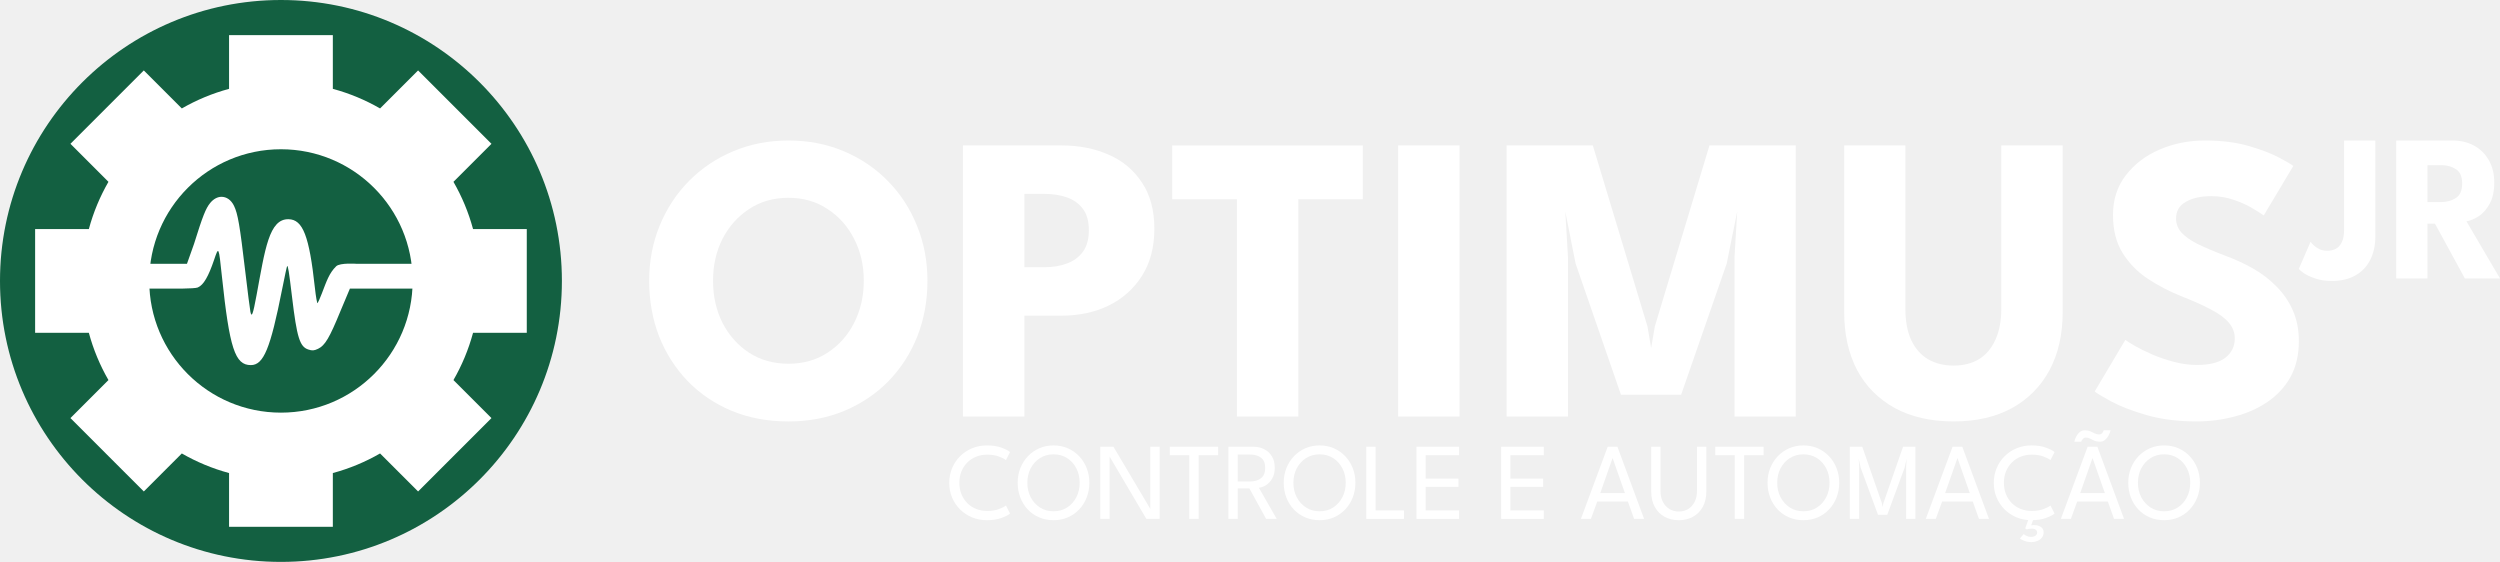
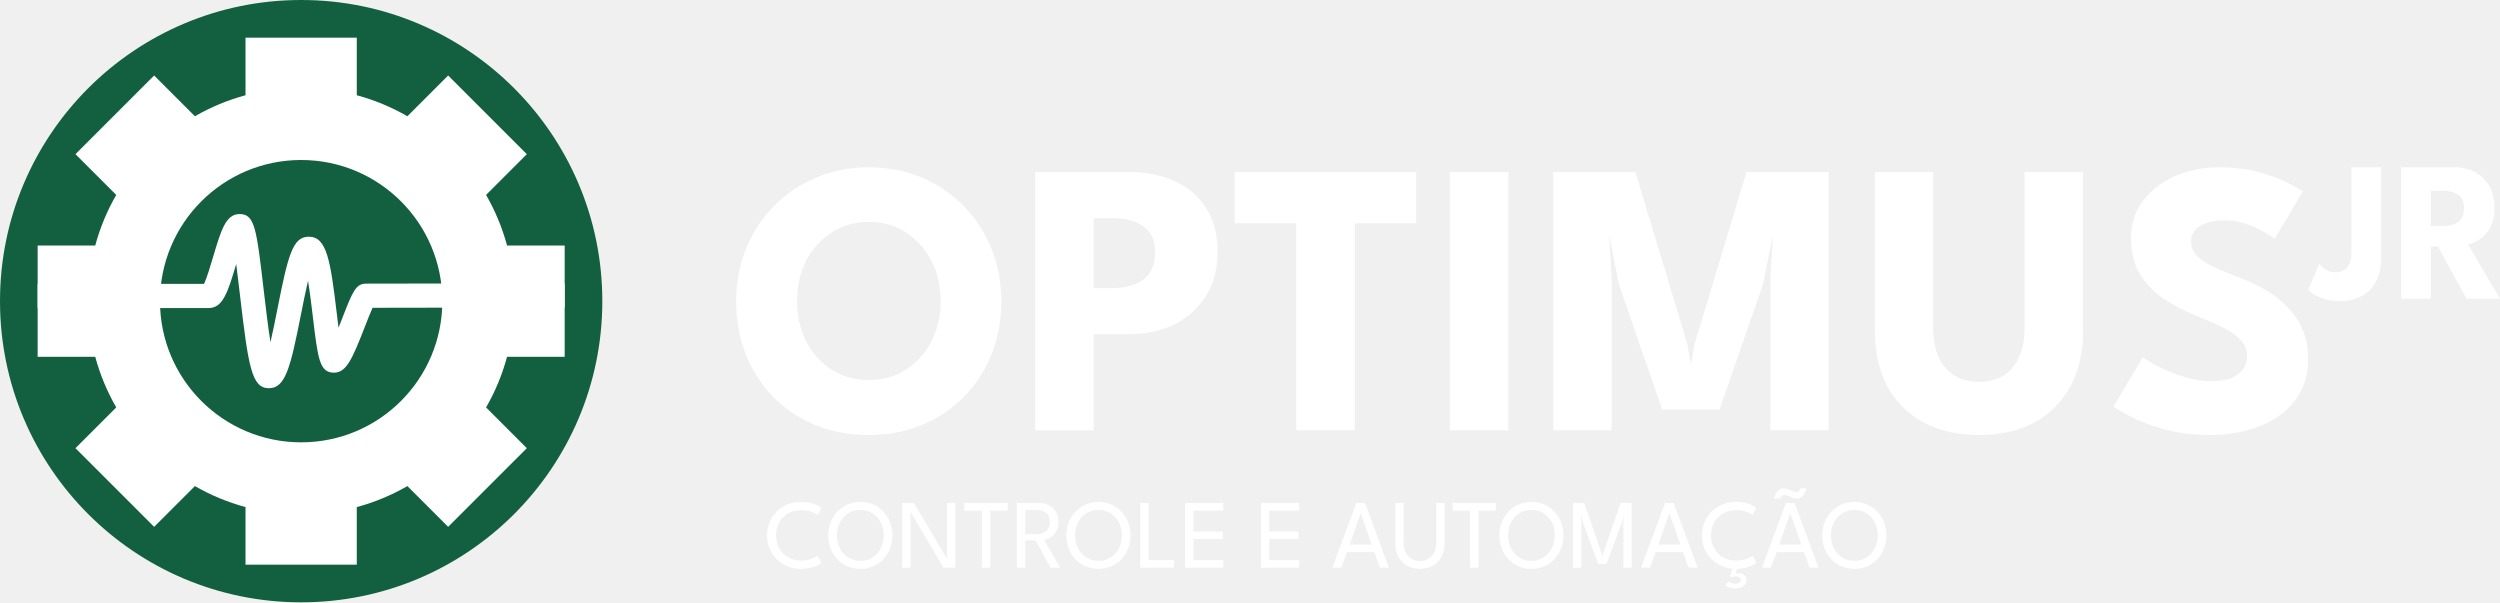
- <svg xmlns="http://www.w3.org/2000/svg" width="1601.7" height="359.99" version="1.1" viewBox="0 0 1601.7 359.99" xml:space="preserve">
-   <g transform="matrix(.3736 0 0 .3736 6.1035e-6 3.0518e-5)">
-     <g transform="matrix(2.9335,0,0,2.9335,822.78,-1761.8)" fill="#fff" stop-color="#000000" stroke-linecap="square" stroke-linejoin="round" stroke-miterlimit="168.2" stroke-width="2.397" style="paint-order:markers stroke fill" aria-label="CONTROLE E AUTOMAÇÃO">
-       <path d="m296.65 899.28q3.93 0 6.806-1.087 2.908-1.086 4.122-2.109l2.397 4.697q-1.438 1.278-5.017 2.588-3.547 1.31-8.532 1.31-4.665 0-8.66-1.662t-6.998-4.633q-2.972-2.972-4.665-6.934-1.662-3.962-1.662-8.564t1.662-8.596 4.633-6.966q3.004-3.004 6.998-4.665 4.026-1.694 8.692-1.694 4.985 0 8.532 1.31 3.579 1.31 5.017 2.588l-2.397 4.697q-1.214-1.054-4.122-2.109-2.876-1.087-6.806-1.087-3.579 0-6.551 1.214t-5.177 3.451q-2.173 2.205-3.387 5.209-1.182 3.004-1.182 6.551 0 3.579 1.182 6.615 1.214 3.004 3.387 5.241 2.205 2.205 5.177 3.419t6.551 1.214z" />
-       <path d="m320.1 882.79q0 4.697 1.949 8.468 1.981 3.771 5.432 6.008 3.451 2.205 7.925 2.205 4.506 0 7.925-2.205 3.451-2.237 5.4-6.008 1.949-3.771 1.949-8.468t-1.949-8.436q-1.949-3.771-5.4-5.976-3.419-2.205-7.925-2.205-4.474 0-7.925 2.205t-5.432 5.976q-1.949 3.739-1.949 8.436zm-5.656 0q0-4.601 1.566-8.564 1.598-3.994 4.442-6.966t6.647-4.633q3.835-1.662 8.308-1.662 4.506 0 8.308 1.662 3.835 1.662 6.647 4.633 2.844 2.972 4.41 6.966 1.566 3.962 1.566 8.564 0 4.633-1.566 8.628-1.534 3.962-4.378 6.966-2.812 2.972-6.615 4.633t-8.372 1.662-8.436-1.662q-3.835-1.662-6.647-4.633-2.812-3.004-4.346-6.966-1.534-3.994-1.534-8.628z" />
-       <path d="m367.84 866.91 0.352 0.064v36.94h-5.464v-42.18h7.701l21.889 36.908-0.351 0.064v-36.972h5.464v42.18h-7.765z" />
-       <path d="m414.75 866.69h-11.376v-4.953h28.248v4.953h-11.376v37.227h-5.496z" />
-       <path d="m437.63 861.74h14.731q3.419 0 6.199 1.438 2.812 1.406 4.474 4.154 1.694 2.716 1.694 6.647 0 3.898-1.566 6.455-1.534 2.556-3.707 3.866-2.173 1.278-4.026 1.406l10.449 18.214h-6.199l-9.778-17.831h-6.806v17.831h-5.464zm5.464 20.291h7.35q3.771 0 6.231-1.885 2.461-1.885 2.461-6.039t-2.461-5.976q-2.429-1.821-6.199-1.821h-7.381z" />
-       <path d="m475.63 882.79q0 4.697 1.949 8.468 1.981 3.771 5.432 6.008 3.451 2.205 7.925 2.205 4.506 0 7.925-2.205 3.451-2.237 5.4-6.008 1.949-3.771 1.949-8.468t-1.949-8.436q-1.949-3.771-5.4-5.976-3.419-2.205-7.925-2.205-4.474 0-7.925 2.205t-5.432 5.976q-1.949 3.739-1.949 8.436zm-5.656 0q0-4.601 1.566-8.564 1.598-3.994 4.442-6.966t6.647-4.633q3.835-1.662 8.308-1.662 4.506 0 8.308 1.662 3.835 1.662 6.647 4.633 2.844 2.972 4.41 6.966 1.566 3.962 1.566 8.564 0 4.633-1.566 8.628-1.534 3.962-4.378 6.966-2.812 2.972-6.615 4.633t-8.372 1.662-8.436-1.662q-3.835-1.662-6.647-4.633-2.812-3.004-4.346-6.966-1.534-3.994-1.534-8.628z" />
-       <path d="m518.22 861.74h5.464v37.227h16.584v4.953h-22.049z" />
-       <path d="m547.56 861.74h24.925v4.953h-19.524v13.677h19.141v4.825h-19.141v13.772h19.524v4.953h-24.925z" />
-       <path d="m597.08 861.74h24.925v4.953h-19.524v13.677h19.141v4.825h-19.141v13.772h19.524v4.953h-24.925z" />
-       <path d="m659.36 861.74h5.688l15.594 42.18h-5.848l-3.643-10.162h-17.895l-3.707 10.162h-5.848zm-4.346 27.098h14.412l-7.158-20.387h-0.096z" />
-       <path d="m711.55 861.74h5.464v26.203q0 5.209-2.077 8.979-2.077 3.739-5.72 5.752-3.611 2.013-8.276 2.013t-8.34-2.013q-3.643-2.013-5.72-5.752-2.077-3.771-2.077-8.979v-26.203h5.432v25.915q0 3.675 1.406 6.359t3.835 4.154q2.429 1.438 5.464 1.438t5.432-1.438q2.397-1.47 3.771-4.154 1.406-2.684 1.406-6.359z" />
-       <path d="m733.63 866.69h-11.376v-4.953h28.248v4.953h-11.376v37.227h-5.496z" />
-       <path d="m758.46 882.79q0 4.697 1.949 8.468 1.981 3.771 5.432 6.008 3.451 2.205 7.925 2.205 4.506 0 7.925-2.205 3.451-2.237 5.4-6.008 1.949-3.771 1.949-8.468t-1.949-8.436q-1.949-3.771-5.4-5.976-3.419-2.205-7.925-2.205-4.474 0-7.925 2.205t-5.432 5.976q-1.949 3.739-1.949 8.436zm-5.656 0q0-4.601 1.566-8.564 1.598-3.994 4.442-6.966t6.647-4.633q3.835-1.662 8.308-1.662 4.506 0 8.308 1.662 3.835 1.662 6.647 4.633 2.844 2.972 4.41 6.966 1.566 3.962 1.566 8.564 0 4.633-1.566 8.628-1.534 3.962-4.378 6.966-2.812 2.972-6.615 4.633t-8.372 1.662-8.436-1.662q-3.835-1.662-6.647-4.633-2.812-3.004-4.346-6.966-1.534-3.994-1.534-8.628z" />
-       <path d="m839.24 861.74v42.18h-5.432v-30.453l0.288-4.665-1.15 5.145-10.162 27.577h-5.4l-10.162-27.577-1.118-5.145 0.256 4.665v30.453h-5.464v-42.18h7.286l11.504 33.105 0.383 2.141 0.415-2.141 11.536-33.105z" />
-       <path d="m860.97 861.74h5.688l15.594 42.18h-5.848l-3.643-10.162h-17.895l-3.707 10.162h-5.848zm-4.346 27.098h14.412l-7.158-20.387h-0.096z" />
-       <path d="m907.27 899.28q3.93 0 6.806-1.087 2.908-1.086 4.122-2.109l2.397 4.697q-1.438 1.278-5.017 2.588-3.547 1.31-8.532 1.31-4.665 0-8.66-1.662t-6.998-4.633q-2.972-2.972-4.665-6.934-1.662-3.962-1.662-8.564t1.662-8.596 4.633-6.966q3.004-3.004 6.998-4.665 4.026-1.694 8.692-1.694 4.985 0 8.532 1.31 3.579 1.31 5.017 2.588l-2.397 4.697q-1.214-1.054-4.122-2.109-2.876-1.087-6.806-1.087-3.579 0-6.551 1.214t-5.177 3.451q-2.173 2.205-3.387 5.209-1.182 3.004-1.182 6.551 0 3.579 1.182 6.615 1.214 3.004 3.387 5.241 2.205 2.205 5.177 3.419t6.551 1.214zm-0.128 18.214q-2.333 0-4.186-0.735-1.821-0.703-2.62-1.374l2.205-2.588q0.607 0.543 1.758 1.087 1.182 0.575 2.493 0.575 1.534 0 2.556-0.703 1.054-0.671 1.054-1.79 0-1.214-0.895-1.79-0.863-0.575-2.205-0.575-0.991 0-1.79 0.128-0.799 0.16-1.15 0.32l-0.927-0.543 2.461-6.934 2.493 1.023-1.47 4.09q1.534-0.32 3.227-0.032 1.694 0.32 2.876 1.31 1.182 1.023 1.182 2.78 0 1.885-1.054 3.163-1.023 1.278-2.652 1.917-1.598 0.671-3.355 0.671z" />
-       <path d="m939.93 861.74h5.688l15.594 42.18h-5.848l-3.643-10.162h-17.895l-3.707 10.162h-5.848zm-4.346 27.098h14.412l-7.158-20.387h-0.096zm-3.451-30.037q0.32-1.47 1.087-3.004 0.799-1.534 2.045-2.588 1.278-1.087 2.972-1.087 1.949 0 3.291 0.607t2.524 1.214q1.182 0.607 2.62 0.607 1.118 0 1.79-0.831t0.863-1.598h4.026q-0.32 1.406-1.15 2.972-0.799 1.534-2.077 2.62-1.246 1.087-2.94 1.087-1.949 0-3.323-0.607-1.374-0.607-2.524-1.214t-2.429-0.607q-1.054 0-1.79 0.831-0.703 0.799-0.959 1.598z" />
-       <path d="m969.33 882.79q0 4.697 1.949 8.468 1.981 3.771 5.432 6.008 3.451 2.205 7.925 2.205 4.506 0 7.925-2.205 3.451-2.237 5.4-6.008 1.949-3.771 1.949-8.468t-1.949-8.436q-1.949-3.771-5.4-5.976-3.419-2.205-7.925-2.205-4.474 0-7.925 2.205t-5.432 5.976q-1.949 3.739-1.949 8.436zm-5.656 0q0-4.601 1.566-8.564 1.598-3.994 4.442-6.966t6.647-4.633q3.835-1.662 8.308-1.662 4.506 0 8.308 1.662 3.835 1.662 6.647 4.633 2.844 2.972 4.41 6.966 1.566 3.962 1.566 8.564 0 4.633-1.566 8.628-1.534 3.962-4.378 6.966-2.812 2.972-6.615 4.633t-8.372 1.662-8.436-1.662q-3.835-1.662-6.647-4.633-2.812-3.004-4.346-6.966-1.534-3.994-1.534-8.628z" />
-     </g>
-     <g transform="translate(102.67,-1559.1)" fill="#fff" stroke-linecap="square" stroke-linejoin="round" stroke-miterlimit="168.2">
-       <g transform="matrix(2.9335,0,0,2.9335,720.16,-202.69)" stop-color="#000000" stroke-width="9.004" style="paint-order:markers stroke fill" aria-label="OPTIMUS">
-         <path d="m136.34 764.71q0 13.566 5.522 24.611 5.643 10.925 15.487 17.408 9.964 6.483 23.05 6.483 13.086 0 22.93-6.483 9.964-6.483 15.487-17.408 5.643-11.045 5.643-24.611t-5.643-24.491q-5.522-10.925-15.487-17.408-9.844-6.603-22.93-6.603-13.086 0-23.05 6.603-9.844 6.483-15.487 17.408-5.522 10.925-5.522 24.491zm-37.336 0q0-17.288 6.123-32.174 6.123-15.007 17.168-26.171 11.045-11.165 25.931-17.408t32.174-6.243q17.528 0 32.294 6.243 14.887 6.243 25.811 17.408 11.045 11.165 17.047 26.171 6.123 14.887 6.123 32.174 0 17.408-5.883 32.414-5.883 14.887-16.807 26.171-10.925 11.165-25.811 17.408t-32.774 6.243q-18.248 0-33.255-6.243-14.887-6.243-25.691-17.408-10.805-11.285-16.687-26.171-5.763-15.007-5.763-32.414z" />
-         <path d="m282.44 685.59h57.625q15.247 0 27.492 5.402 12.245 5.282 19.449 16.207 7.323 10.805 7.323 27.132 0 16.207-7.323 27.612-7.203 11.285-19.449 17.288-12.245 5.883-27.492 5.883h-21.73v58.946h-35.896zm35.896 71.191h11.765q7.323 0 13.086-2.161 5.883-2.161 9.364-6.843 3.482-4.802 3.482-12.606 0-7.923-3.482-12.485-3.482-4.682-9.364-6.723-5.763-2.041-13.086-2.041h-11.765z" />
-         <path d="m442.59 717.05h-37.817v-31.454h111.41v31.454h-37.696v127.02h-35.896z" />
-         <path d="m536.83 685.59h35.896v158.47h-35.896z" />
-         <path d="m769.26 685.59v158.47h-35.776v-93.281l1.561-26.532-6.123 30.373-26.652 76.714h-35.175l-26.532-76.714-6.003-30.373 1.561 26.532v93.281h-35.896v-158.47h50.422l31.934 105.77 2.161 12.606 2.161-12.606 31.934-105.77z" />
-         <path d="m889.43 685.59h35.896v97.363q0 19.569-7.683 33.975-7.683 14.286-21.97 22.21-14.286 7.803-34.095 7.803-19.929 0-34.335-7.803-14.406-7.923-22.09-22.21-7.563-14.406-7.563-33.975v-97.363h35.776v95.442q0 10.805 3.361 18.248 3.482 7.443 9.844 11.285 6.363 3.722 15.007 3.722 8.524 0 14.766-3.722 6.243-3.842 9.604-11.285 3.482-7.443 3.482-18.248z" />
-         <path d="m1008.4 682.71q14.766 0 25.811 3.241t17.768 6.843q6.723 3.602 8.164 4.802l-17.288 28.933q-1.921-1.441-6.603-4.202-4.562-2.761-10.925-4.922-6.243-2.161-13.086-2.161-9.244 0-15.007 3.361-5.643 3.241-5.643 9.724 0 4.442 3.001 8.043 3.121 3.482 9.364 6.723 6.363 3.121 16.087 6.843 8.884 3.241 16.687 7.683t13.686 10.565q6.003 6.003 9.484 13.926 3.482 7.923 3.482 18.008 0 12.005-4.922 20.889-4.922 8.764-13.446 14.526-8.404 5.763-19.208 8.524-10.685 2.881-22.21 2.881-16.327 0-29.293-3.722-12.846-3.722-20.769-8.043-7.923-4.322-9.484-5.763l17.888-30.133q1.441 1.081 5.522 3.482 4.202 2.401 10.204 5.042 6.003 2.521 12.726 4.322 6.843 1.801 13.446 1.801 11.045 0 16.567-4.202 5.522-4.322 5.522-11.285 0-5.162-3.482-9.244-3.482-4.082-10.445-7.683-6.963-3.722-17.408-7.803-10.445-4.202-19.569-10.204-9.004-6.003-14.646-15.007-5.643-9.004-5.643-22.33 0-13.326 7.443-23.05 7.563-9.844 19.809-15.127 12.365-5.282 26.412-5.282z" />
-       </g>
-       <g transform="matrix(2.9335,0,0,2.9335,720.16,-202.69)" stop-color="#000000" stroke-width="4.582" style="paint-order:markers stroke fill" aria-label="JR">
-         <path d="m1108.1 738.56q0 8.248-3.116 14.175-3.055 5.865-8.798 8.981-5.682 3.116-13.442 3.116-5.621 0-9.776-1.466-4.155-1.405-6.599-3.055-2.444-1.711-2.994-2.566l6.843-15.824q0.733 1.039 2.077 2.261 1.344 1.222 3.299 2.138 1.955 0.855 4.399 0.855 2.811 0 5.01-1.161 2.2-1.161 3.483-3.849 1.344-2.688 1.344-7.149v-52.3h18.268z" />
-         <path d="m1120.3 682.71h32.871q7.026 0 12.525 2.933t8.676 8.493q3.238 5.499 3.238 13.136t-2.749 12.525q-2.688 4.827-6.476 7.271-3.788 2.383-7.026 2.872l19.612 33.421h-20.529l-17.474-32.015h-4.399v32.015h-18.268zm18.268 35.987h8.065q4.888 0 8.554-2.383t3.666-8.431-3.605-8.37q-3.605-2.383-8.493-2.383h-8.187z" />
-       </g>
-     </g>
-     <g transform="matrix(15.056,0,0,15.056,-3.2056e-6,-8.0961e-5)">
-       <circle cx="32" cy="32" r="32" fill="#136041" stop-color="#000000" stroke-linecap="round" stroke-linejoin="round" stroke-miterlimit="168.2" stroke-width="7.559" style="paint-order:markers stroke fill" />
-       <path d="m51.648 20.71 4.33-4.33-8.358-8.358-4.33 4.33c-1.671-0.962-3.475-1.719-5.38-2.232v-6.12h-11.82v6.12c-1.905 0.513-3.709 1.27-5.38 2.232l-4.33-4.33-4.179 4.179-4.179 4.179 4.33 4.33c-0.963 1.671-1.719 3.475-2.232 5.38h-6.12v11.819h6.12c0.513 1.905 1.27 3.709 2.232 5.381l-4.33 4.33 4.179 4.179 4.179 4.179 4.33-4.33c1.671 0.963 3.475 1.719 5.38 2.232v6.12h11.82v-6.12c1.905-0.513 3.709-1.269 5.38-2.232l4.33 4.33 8.358-8.358-4.33-4.33c0.962-1.671 1.719-3.475 2.232-5.381h6.12v-11.819h-6.12c-0.513-1.905-1.269-3.709-2.232-5.38zm-9.041 13.54c-0.281 1.325-0.805 2.562-1.523 3.66-0.413 0.633-0.888 1.222-1.42 1.754-0.533 0.532-1.121 1.007-1.754 1.42-1.099 0.717-2.335 1.242-3.661 1.523-0.726 0.154-1.478 0.236-2.249 0.236-0.771 0-1.523-0.082-2.249-0.236-1.325-0.281-2.561-0.806-3.661-1.523-0.633-0.414-1.221-0.888-1.754-1.42-0.532-0.533-1.008-1.121-1.42-1.754-0.718-1.099-1.242-2.335-1.523-3.66-0.154-0.726-0.236-1.479-0.236-2.25 0-0.771 0.082-1.523 0.236-2.25 0.281-1.325 0.805-2.561 1.523-3.66 0.413-0.633 0.888-1.222 1.42-1.754 0.532-0.532 1.121-1.007 1.754-1.42 1.099-0.718 2.335-1.242 3.661-1.523 0.726-0.154 1.478-0.237 2.249-0.237 0.771 0 1.523 0.083 2.25 0.237 1.325 0.281 2.561 0.805 3.66 1.523 0.633 0.413 1.222 0.888 1.754 1.42 0.532 0.533 1.007 1.121 1.42 1.754 0.718 1.099 1.242 2.335 1.523 3.66 0.154 0.726 0.236 1.478 0.236 2.25 0 0.771-0.082 1.523-0.236 2.249z" fill="#fff" />
-       <circle cx="32" cy="32" r="15" fill="#136041" stop-color="#000000" stroke-linecap="round" stroke-linejoin="round" stroke-miterlimit="168.2" stroke-width="15.389" style="paint-order:markers stroke fill" />
-       <path d="m25.213 22.416c-0.439 9e-3 -0.891 0.238-1.268 0.697-0.51 0.621-0.859 1.504-1.848 4.676l-0.803 2.26h-2.115l-4.156-6e-5 -0.001 2.822 4.451 1.3e-4s2.662 0.036 3.051-0.126c0.671-0.28 1.226-1.287 1.852-3.123 0.542-1.592 0.531-1.616 0.902 1.879 0.868 8.182 1.488 10.084 3.291 10.084 1.456 0 2.228-1.869 3.564-8.631 0.281-1.42 0.538-2.608 0.57-2.641 0.101-0.101 0.212 0.601 0.562 3.527 0.55 4.596 0.876 5.647 1.844 5.967 0.461 0.152 0.659 0.139 1.117-0.078 0.789-0.374 1.302-1.237 2.543-4.275l1.086-2.583h9.121l-2e-3 -2.822h-8.326s-1.929-0.147-2.362 0.283c-0.805 0.798-1.079 1.673-1.633 3.106-0.206 0.532-0.421 1.023-0.479 1.09-0.058 0.067-0.197-0.732-0.311-1.775-0.639-5.888-1.369-7.751-2.994-7.785-2.228-0.047-2.676 3.408-3.644 8.631-0.412 2.224-0.557 2.619-0.703 1.924-0.054-0.259-0.321-2.359-0.594-4.666-0.613-5.193-0.839-6.513-1.273-7.41-0.334-0.691-0.878-1.041-1.441-1.029z" fill="#fff" stop-color="#000000" stroke-linecap="round" stroke-linejoin="round" stroke-miterlimit="168.2" stroke-width="33.692" style="paint-order:markers stroke fill" />
-     </g>
+ <svg xmlns="http://www.w3.org/2000/svg" width="977.47" height="235.5" version="1.1" viewBox="0 0 977.47 235.5" xml:space="preserve">
+   <g transform="translate(-111.3 -196.26)" fill="#fff">
+     <path d="m424.49 415.44q2.353 0 4.074-0.65 1.741-0.65 2.467-1.262l1.435 2.812q-0.861 0.765-3.003 1.549-2.123 0.784-5.107 0.784-2.793 0-5.184-0.995-2.391-0.995-4.189-2.774-1.779-1.779-2.793-4.151-0.995-2.372-0.995-5.126 0-2.754 0.995-5.145t2.774-4.17q1.798-1.798 4.189-2.793 2.41-1.014 5.203-1.014 2.984 0 5.107 0.784 2.142 0.784 3.003 1.549l-1.435 2.812q-0.727-0.631-2.467-1.262-1.722-0.65-4.074-0.65-2.142 0-3.921 0.727t-3.099 2.066q-1.301 1.32-2.028 3.118-0.708 1.798-0.708 3.921 0 2.142 0.708 3.959 0.727 1.798 2.028 3.137 1.32 1.32 3.099 2.047t3.921 0.727z" />
+     <path d="m438.53 405.57q0 2.812 1.167 5.069 1.186 2.257 3.252 3.596 2.066 1.32 4.744 1.32 2.697 0 4.744-1.32 2.066-1.339 3.233-3.596t1.167-5.069-1.167-5.05q-1.167-2.257-3.233-3.577-2.047-1.32-4.744-1.32-2.678 0-4.744 1.32t-3.252 3.577q-1.167 2.238-1.167 5.05zm-3.386 0q0-2.754 0.937-5.126 0.956-2.391 2.659-4.17 1.702-1.779 3.979-2.774 2.295-0.995 4.973-0.995 2.697 0 4.973 0.995 2.295 0.995 3.979 2.774 1.702 1.779 2.64 4.17 0.937 2.372 0.937 5.126 0 2.774-0.937 5.165-0.918 2.372-2.62 4.17-1.683 1.779-3.959 2.774t-5.011 0.995-5.05-0.995q-2.295-0.995-3.979-2.774-1.683-1.798-2.601-4.17-0.918-2.391-0.918-5.165z" />
+     <path d="m467.11 396.06 0.21 0.038v22.111h-3.271v-25.249h4.61l13.103 22.093-0.21 0.038v-22.131h3.271v25.249h-4.648z" />
+     <path d="m495.19 395.93h-6.809v-2.965h16.909v2.965h-6.809v22.284h-3.29z" />
+     <path d="m508.88 392.96h8.818q2.047 0 3.711 0.861 1.683 0.842 2.678 2.487 1.014 1.626 1.014 3.979 0 2.334-0.937 3.864-0.918 1.53-2.219 2.314-1.301 0.765-2.41 0.842l6.255 10.903h-3.711l-5.853-10.673h-4.074v10.673h-3.271zm3.271 12.146h4.399q2.257 0 3.73-1.129t1.473-3.615q0-2.487-1.473-3.577-1.454-1.09-3.711-1.09h-4.418z" />
+     <path d="m531.63 405.57q0 2.812 1.167 5.069 1.186 2.257 3.252 3.596 2.066 1.32 4.744 1.32 2.697 0 4.744-1.32 2.066-1.339 3.233-3.596t1.167-5.069-1.167-5.05q-1.167-2.257-3.233-3.577-2.047-1.32-4.744-1.32-2.678 0-4.744 1.32t-3.252 3.577q-1.167 2.238-1.167 5.05zm-3.386 0q0-2.754 0.937-5.126 0.956-2.391 2.659-4.17t3.979-2.774q2.295-0.995 4.973-0.995 2.697 0 4.973 0.995 2.295 0.995 3.979 2.774 1.702 1.779 2.64 4.17 0.937 2.372 0.937 5.126 0 2.774-0.937 5.165-0.918 2.372-2.62 4.17-1.683 1.779-3.959 2.774t-5.011 0.995-5.05-0.995q-2.295-0.995-3.979-2.774-1.683-1.798-2.601-4.17-0.918-2.391-0.918-5.165z" />
+     <path d="m557.12 392.96h3.271v22.284h9.927v2.965h-13.198z" />
+     <path d="m574.68 392.96h14.919v2.965h-11.687v8.187h11.457v2.888h-11.457v8.244h11.687v2.965h-14.919z" />
+     <path d="m604.33 392.96h14.919v2.965h-11.687v8.187h11.457v2.888h-11.457v8.244h11.687v2.965h-14.919z" />
+     <path d="m641.61 392.96h3.405l9.334 25.249h-3.5l-2.181-6.083h-10.711l-2.219 6.083h-3.5zm-2.601 16.22h8.627l-4.285-12.203h-0.057z" />
+     <path d="m672.85 392.96h3.271v15.685q0 3.118-1.243 5.375-1.243 2.238-3.424 3.443-2.161 1.205-4.954 1.205t-4.992-1.205q-2.181-1.205-3.424-3.443-1.243-2.257-1.243-5.375v-15.685h3.252v15.513q0 2.2 0.842 3.806 0.842 1.607 2.295 2.487 1.454 0.861 3.271 0.861t3.252-0.861q1.435-0.88 2.257-2.487 0.842-1.607 0.842-3.806z" />
+     <path d="m686.06 395.93h-6.809v-2.965h16.909v2.965h-6.809v22.284h-3.29z" />
+     <path d="m700.92 405.57q0 2.812 1.167 5.069 1.186 2.257 3.252 3.596 2.066 1.32 4.744 1.32 2.697 0 4.744-1.32 2.066-1.339 3.233-3.596t1.167-5.069-1.167-5.05q-1.167-2.257-3.233-3.577-2.047-1.32-4.744-1.32-2.678 0-4.744 1.32t-3.252 3.577q-1.167 2.238-1.167 5.05zm-3.386 0q0-2.754 0.937-5.126 0.956-2.391 2.659-4.17t3.979-2.774q2.295-0.995 4.973-0.995 2.697 0 4.973 0.995 2.295 0.995 3.979 2.774 1.702 1.779 2.64 4.17 0.937 2.372 0.937 5.126 0 2.774-0.937 5.165-0.918 2.372-2.62 4.17-1.683 1.779-3.959 2.774t-5.011 0.995-5.05-0.995q-2.295-0.995-3.979-2.774-1.683-1.798-2.601-4.17-0.918-2.391-0.918-5.165z" />
+     <path d="m749.28 392.96v25.249h-3.252v-18.229l0.172-2.793-0.689 3.08-6.083 16.507h-3.233l-6.083-16.507-0.669-3.08 0.153 2.793v18.229h-3.271v-25.249h4.361l6.886 19.816 0.23 1.282 0.249-1.282 6.905-19.816z" />
+     <path d="m762.29 392.96h3.405l9.334 25.249h-3.5l-2.18-6.083h-10.711l-2.219 6.083h-3.5zm-2.601 16.22h8.627l-4.285-12.203h-0.057z" />
+     <path d="m790.04 415.44q2.353 0 4.074-0.65 1.741-0.65 2.467-1.262l1.435 2.812q-0.861 0.765-3.003 1.549-2.123 0.784-5.107 0.784-2.793 0-5.184-0.995t-4.189-2.774q-1.779-1.779-2.793-4.151-0.995-2.372-0.995-5.126 0-2.754 0.995-5.145t2.774-4.17q1.798-1.798 4.189-2.793 2.41-1.014 5.203-1.014 2.984 0 5.107 0.784 2.142 0.784 3.003 1.549l-1.435 2.812q-0.727-0.631-2.467-1.262-1.722-0.65-4.074-0.65-2.142 0-3.921 0.727-1.779 0.727-3.099 2.066-1.301 1.32-2.028 3.118-0.708 1.798-0.708 3.921 0 2.142 0.708 3.959 0.727 1.798 2.028 3.137 1.32 1.32 3.099 2.047 1.779 0.727 3.921 0.727zm-0.076 10.903q-1.396 0-2.506-0.44-1.09-0.421-1.569-0.822l1.32-1.549q0.363 0.325 1.052 0.65 0.708 0.344 1.492 0.344 0.918 0 1.53-0.421 0.631-0.402 0.631-1.071 0-0.727-0.536-1.071-0.516-0.344-1.32-0.344-0.593 0-1.071 0.076-0.478 0.096-0.689 0.191l-0.555-0.325 1.473-4.151 1.492 0.612-0.88 2.448q0.918-0.191 1.932-0.019 1.014 0.191 1.722 0.784 0.708 0.612 0.708 1.664 0 1.129-0.631 1.894-0.612 0.765-1.588 1.148-0.956 0.402-2.008 0.402z" />
+     <path d="m809.57 392.96h3.405l9.334 25.249h-3.5l-2.18-6.083h-10.711l-2.219 6.083h-3.5zm-2.601 16.22h8.627l-4.285-12.203h-0.057zm-2.066-17.98q0.191-0.88 0.65-1.798 0.478-0.918 1.224-1.549 0.765-0.65 1.779-0.65 1.167 0 1.97 0.363 0.803 0.363 1.511 0.727 0.708 0.363 1.569 0.363 0.669 0 1.071-0.497t0.516-0.956h2.41q-0.191 0.842-0.689 1.779-0.478 0.918-1.243 1.569-0.746 0.65-1.76 0.65-1.167 0-1.989-0.363-0.822-0.363-1.511-0.727-0.689-0.363-1.454-0.363-0.631 0-1.071 0.497-0.421 0.478-0.574 0.956z" />
+     <path d="m827.17 405.57q0 2.812 1.167 5.069 1.186 2.257 3.252 3.596 2.066 1.32 4.744 1.32 2.697 0 4.744-1.32 2.066-1.339 3.233-3.596t1.167-5.069-1.167-5.05q-1.167-2.257-3.233-3.577-2.047-1.32-4.744-1.32-2.678 0-4.744 1.32t-3.252 3.577q-1.167 2.238-1.167 5.05zm-3.386 0q0-2.754 0.937-5.126 0.956-2.391 2.659-4.17 1.702-1.779 3.979-2.774 2.295-0.995 4.973-0.995 2.697 0 4.973 0.995 2.295 0.995 3.979 2.774 1.702 1.779 2.64 4.17 0.937 2.372 0.937 5.126 0 2.774-0.937 5.165-0.918 2.372-2.62 4.17-1.683 1.779-3.959 2.774t-5.011 0.995q-2.735 0-5.05-0.995-2.295-0.995-3.979-2.774-1.683-1.798-2.601-4.17-0.918-2.391-0.918-5.165z" />
+     <path d="m422.93 313.93q0 8.645 3.519 15.685 3.596 6.963 9.87 11.094 6.35 4.132 14.69 4.132 8.339 0 14.613-4.132 6.35-4.132 9.87-11.094 3.596-7.039 3.596-15.685 0-8.645-3.596-15.608-3.519-6.963-9.87-11.094-6.274-4.208-14.613-4.208-8.339 0-14.69 4.208-6.274 4.132-9.87 11.094-3.519 6.963-3.519 15.608zm-23.795 0q0-11.017 3.902-20.505 3.902-9.564 10.941-16.679t16.526-11.094q9.487-3.979 20.505-3.979 11.171 0 20.581 3.979 9.487 3.979 16.449 11.094 7.039 7.115 10.865 16.679 3.902 9.487 3.902 20.505 0 11.094-3.749 20.658-3.749 9.487-10.711 16.679-6.963 7.115-16.449 11.094-9.487 3.979-20.887 3.979-11.629 0-21.193-3.979-9.487-3.979-16.373-11.094-6.886-7.192-10.635-16.679-3.672-9.564-3.672-20.658z" />
+     <path d="m516.04 263.51h36.725q9.717 0 17.521 3.443 7.804 3.366 12.395 10.329 4.667 6.886 4.667 17.291 0 10.329-4.667 17.597-4.591 7.192-12.395 11.017-7.804 3.749-17.521 3.749h-13.848v37.567h-22.877zm22.877 45.371h7.498q4.667 0 8.339-1.377 3.749-1.377 5.968-4.361 2.219-3.06 2.219-8.033 0-5.05-2.219-7.957-2.219-2.984-5.968-4.285-3.672-1.301-8.339-1.301h-7.498z" />
+     <path d="m618.11 283.55h-24.101v-20.045h71v20.045h-24.024v80.947h-22.877z" />
+     <path d="m678.17 263.51h22.877v100.99h-22.877z" />
+     <path d="m826.3 263.51v100.99h-22.8v-59.448l0.995-16.909-3.902 19.357-16.985 48.89h-22.417l-16.909-48.89-3.825-19.357 0.995 16.909v59.448h-22.877v-100.99h32.134l20.351 67.407 1.377 8.033 1.377-8.033 20.351-67.407z" />
+     <path d="m902.88 263.51h22.877v62.05q0 12.471-4.897 21.652-4.897 9.105-14.001 14.155-9.105 4.973-21.729 4.973-12.701 0-21.882-4.973-9.181-5.05-14.078-14.155-4.82-9.181-4.82-21.652v-62.05h22.8v60.826q0 6.886 2.142 11.629 2.219 4.744 6.274 7.192 4.055 2.372 9.564 2.372 5.432 0 9.411-2.372 3.979-2.448 6.121-7.192 2.219-4.744 2.219-11.629z" />
+     <path d="m978.7 261.67q9.411 0 16.449 2.066 7.039 2.066 11.323 4.361 4.285 2.295 5.203 3.06l-11.017 18.439q-1.224-0.918-4.208-2.678-2.907-1.76-6.963-3.137-3.979-1.377-8.339-1.377-5.891 0-9.564 2.142-3.596 2.066-3.596 6.197 0 2.831 1.913 5.126 1.989 2.219 5.968 4.285 4.055 1.989 10.253 4.361 5.662 2.066 10.635 4.897 4.973 2.831 8.722 6.733 3.825 3.825 6.044 8.875 2.219 5.05 2.219 11.477 0 7.651-3.137 13.313-3.137 5.585-8.569 9.258-5.356 3.672-12.241 5.432-6.809 1.836-14.155 1.836-10.405 0-18.669-2.372-8.187-2.372-13.236-5.126-5.049-2.754-6.044-3.672l11.4-19.204q0.918 0.689 3.519 2.219 2.678 1.53 6.503 3.213 3.825 1.607 8.11 2.754 4.361 1.148 8.569 1.148 7.039 0 10.559-2.678 3.519-2.754 3.519-7.192 0-3.29-2.219-5.891-2.219-2.601-6.656-4.897-4.438-2.372-11.094-4.973-6.656-2.678-12.471-6.503-5.738-3.825-9.334-9.564-3.596-5.738-3.596-14.231t4.744-14.69q4.82-6.274 12.624-9.64 7.881-3.366 16.832-3.366z" />
+     <path d="m1042.3 297.26q0 5.257-1.986 9.034-1.947 3.738-5.607 5.724-3.622 1.986-8.567 1.986-3.582 0-6.23-0.935-2.648-0.896-4.205-1.947-1.558-1.09-1.908-1.635l4.361-10.085q0.467 0.662 1.324 1.441 0.857 0.779 2.103 1.363 1.246 0.545 2.804 0.545 1.791 0 3.193-0.74 1.402-0.74 2.22-2.453 0.857-1.713 0.857-4.556v-33.333h11.643z" />
+     <path d="m1050.1 261.67h20.95q4.478 0 7.983 1.869 3.505 1.869 5.529 5.413 2.064 3.505 2.064 8.372t-1.752 7.983q-1.713 3.076-4.128 4.634-2.414 1.519-4.478 1.83l12.5 21.3h-13.084l-11.137-20.405h-2.804v20.405h-11.643zm11.643 22.935h5.14q3.115 0 5.452-1.519t2.336-5.374-2.297-5.335q-2.297-1.519-5.413-1.519h-5.218z" />
+   </g>
+   <g transform="translate(-111.3 -196.26)">
+     <circle cx="229.05" cy="314.01" r="117.75" fill="#136041" />
+     <path d="m207.3 210.98v22.517c-7.009 1.889-13.643 4.673-19.793 8.214l-15.94-15.934-30.753 30.76 15.934 15.934c-3.542 6.15-6.326 12.782-8.214 19.793h-22.517v43.495h22.517c1.889 7.01 4.674 13.649 8.214 19.8l-15.934 15.934 30.753 30.753 15.94-15.934c6.149 3.542 12.784 6.319 19.793 8.208v22.524h43.495v-22.524c7.01-1.888 13.643-4.666 19.793-8.208l15.934 15.934 30.76-30.753-15.934-15.934c3.541-6.151 6.32-12.79 8.208-19.8h22.524v-43.495h-22.524c-1.888-7.011-4.666-13.643-8.208-19.793l15.934-15.934-30.76-30.76-15.934 15.934c-6.15-3.541-12.783-6.326-19.793-8.214v-22.517zm21.748 47.836c30.484 0 55.196 24.712 55.196 55.196s-24.712 55.196-55.196 55.196-55.196-24.712-55.196-55.196 24.712-55.196 55.196-55.196z" fill="#fff" />
+     <path d="m216.46 348.05c-6.78 0-8.053-8.316-11.42-37.162-0.416-3.559-0.893-7.643-1.384-11.409-3.19 10.743-5.143 17.221-10.715 17.221h-66.92v-9.446h65.057c1.094-2.291 2.607-7.388 3.571-10.633 3.087-10.392 4.95-16.666 10.342-16.666 5.946 0 6.615 5.727 9.428 29.836 0.682 5.825 1.623 13.89 2.631 20.274 0.971-4.194 1.925-8.997 2.691-12.854 4.186-21.105 5.957-28.404 12.292-28.404 7.067 0 8.475 9.293 10.981 30.312 0.195 1.647 0.414 3.467 0.642 5.266 0.59-1.474 1.141-2.884 1.587-4.019 3.961-10.145 5.158-13.207 9.229-13.207 1.944 0 77.596-0.129 77.596-0.129l0.015 9.446s-61.75 0.105-75.117 0.126c-0.83 1.834-2.001 4.835-2.926 7.199-5.046 12.922-7.289 18.166-12.185 18.166-5.627 0-6.279-5.475-8.22-21.729-0.457-3.84-1.124-9.438-1.899-14.204-0.982 4.202-1.955 9.107-2.73 13.015-4.093 20.628-6.014 28.999-12.547 28.999" fill="#fff" />
  </g>
</svg>
